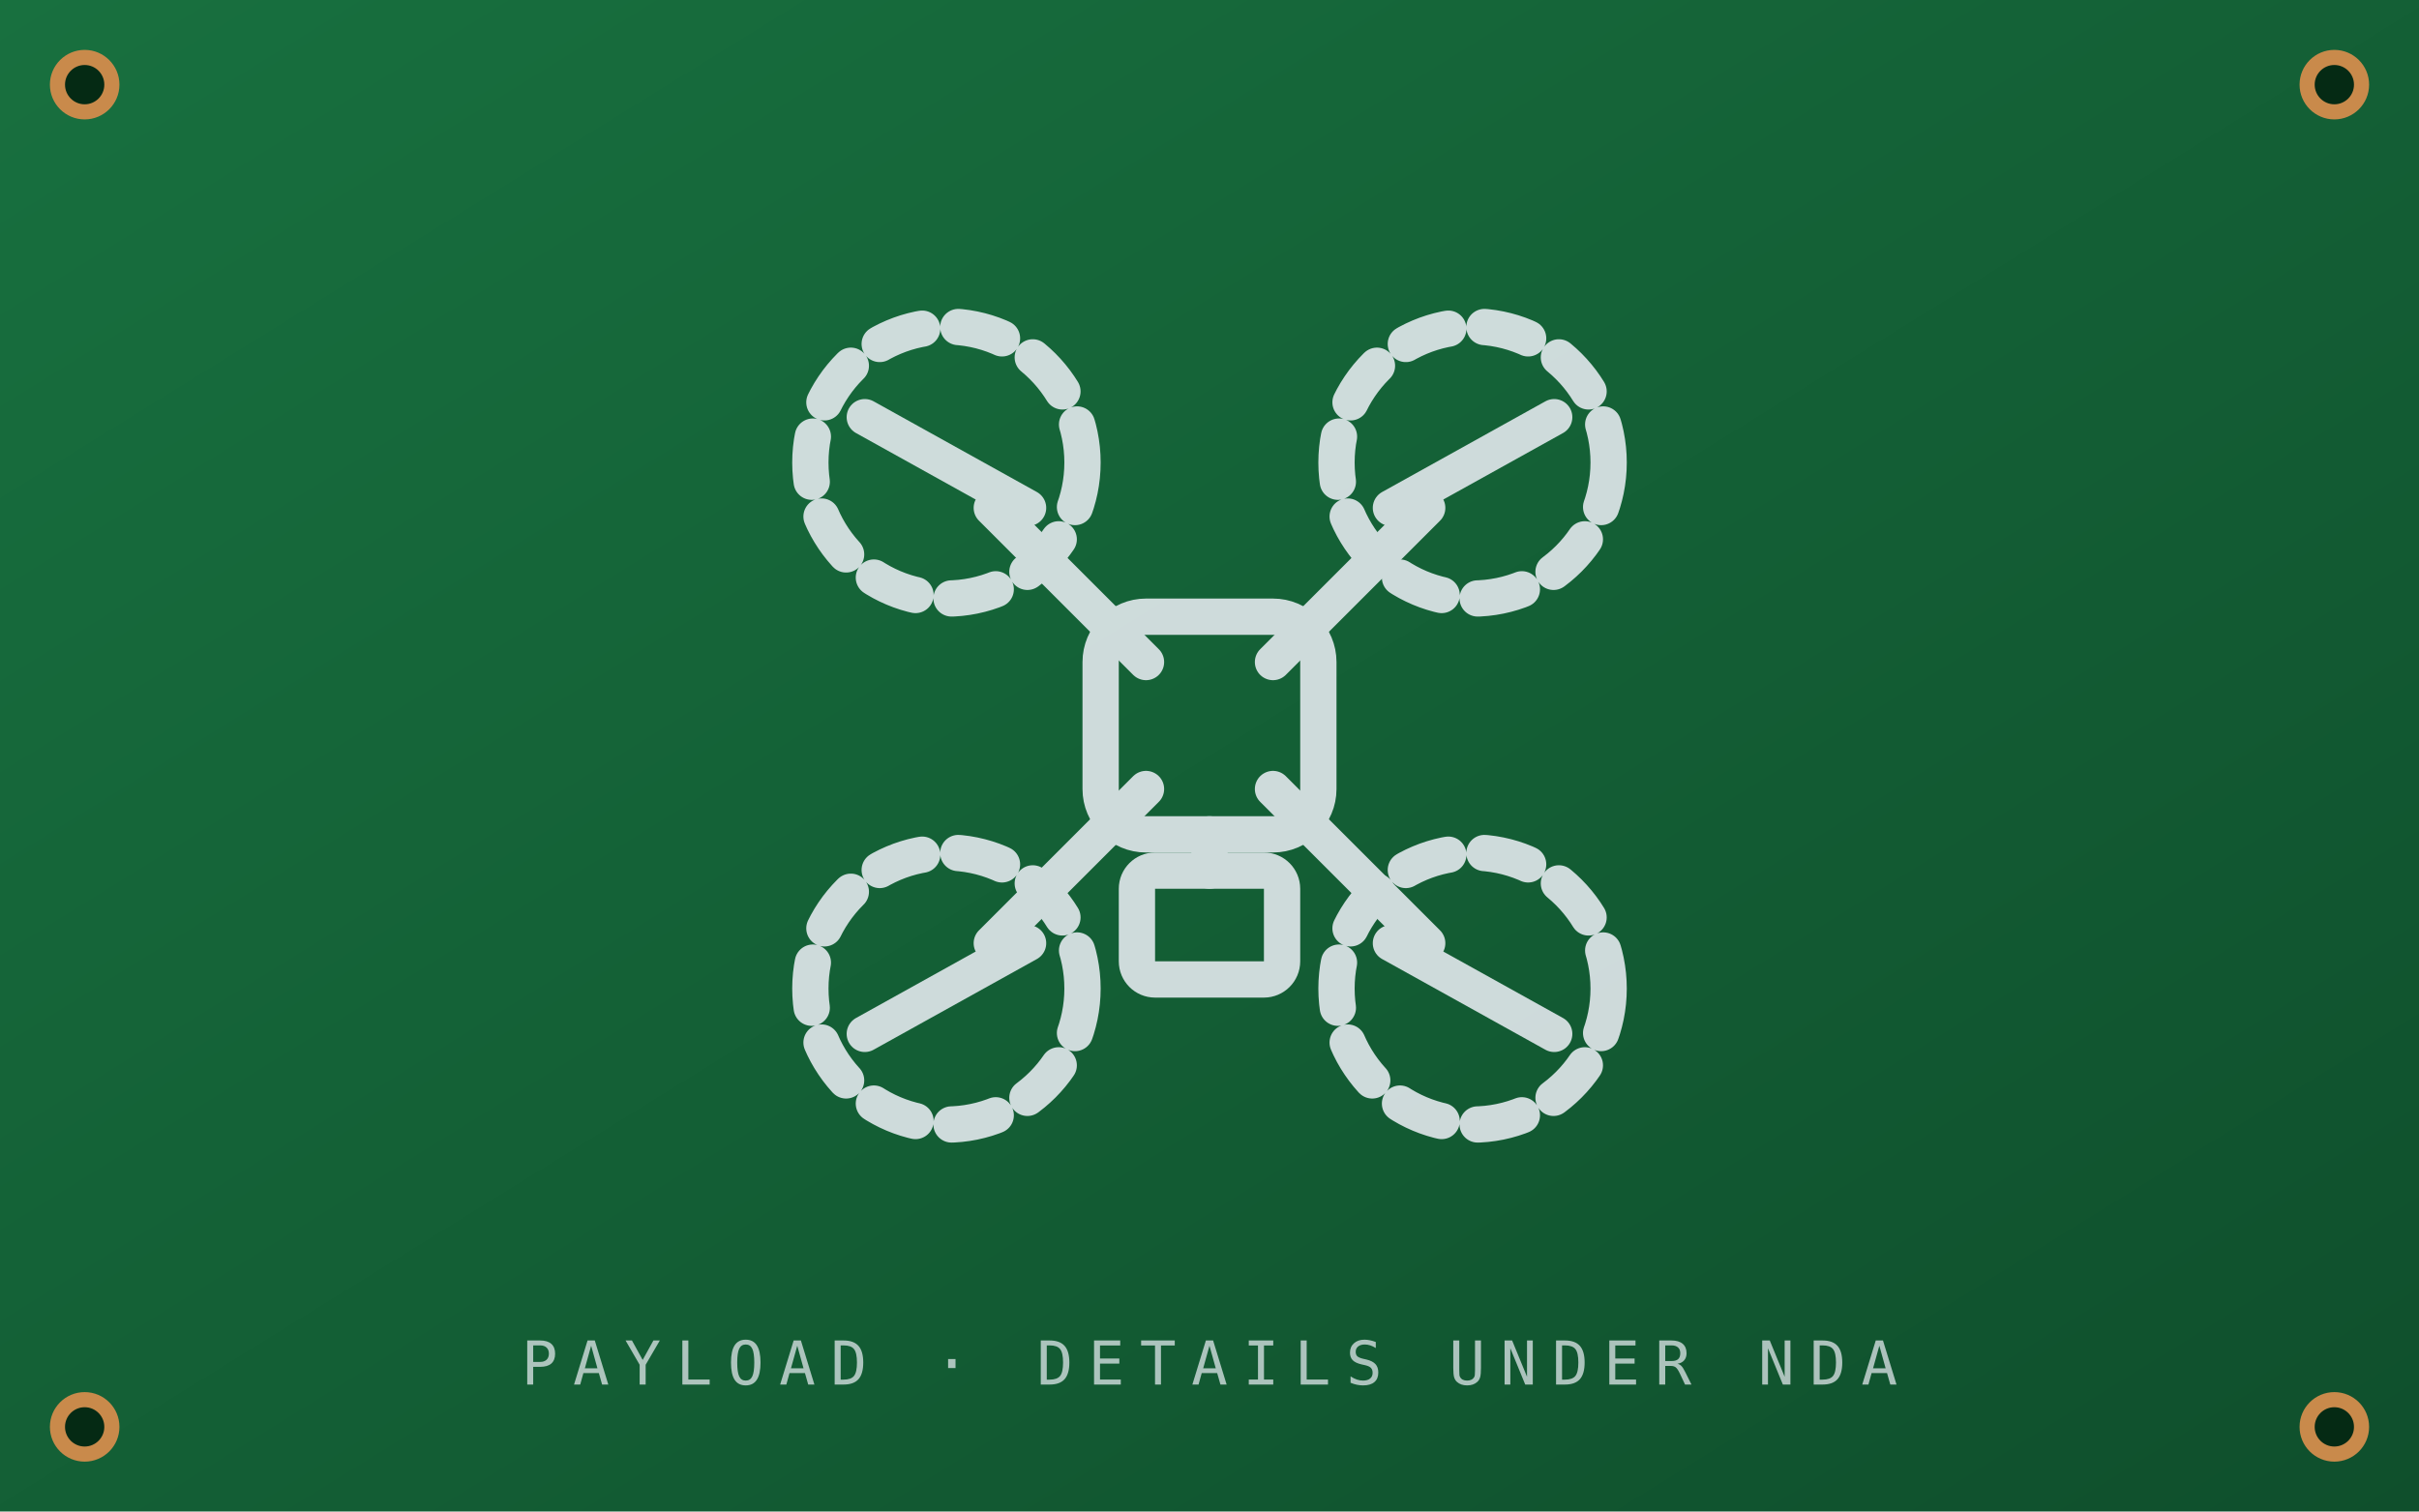
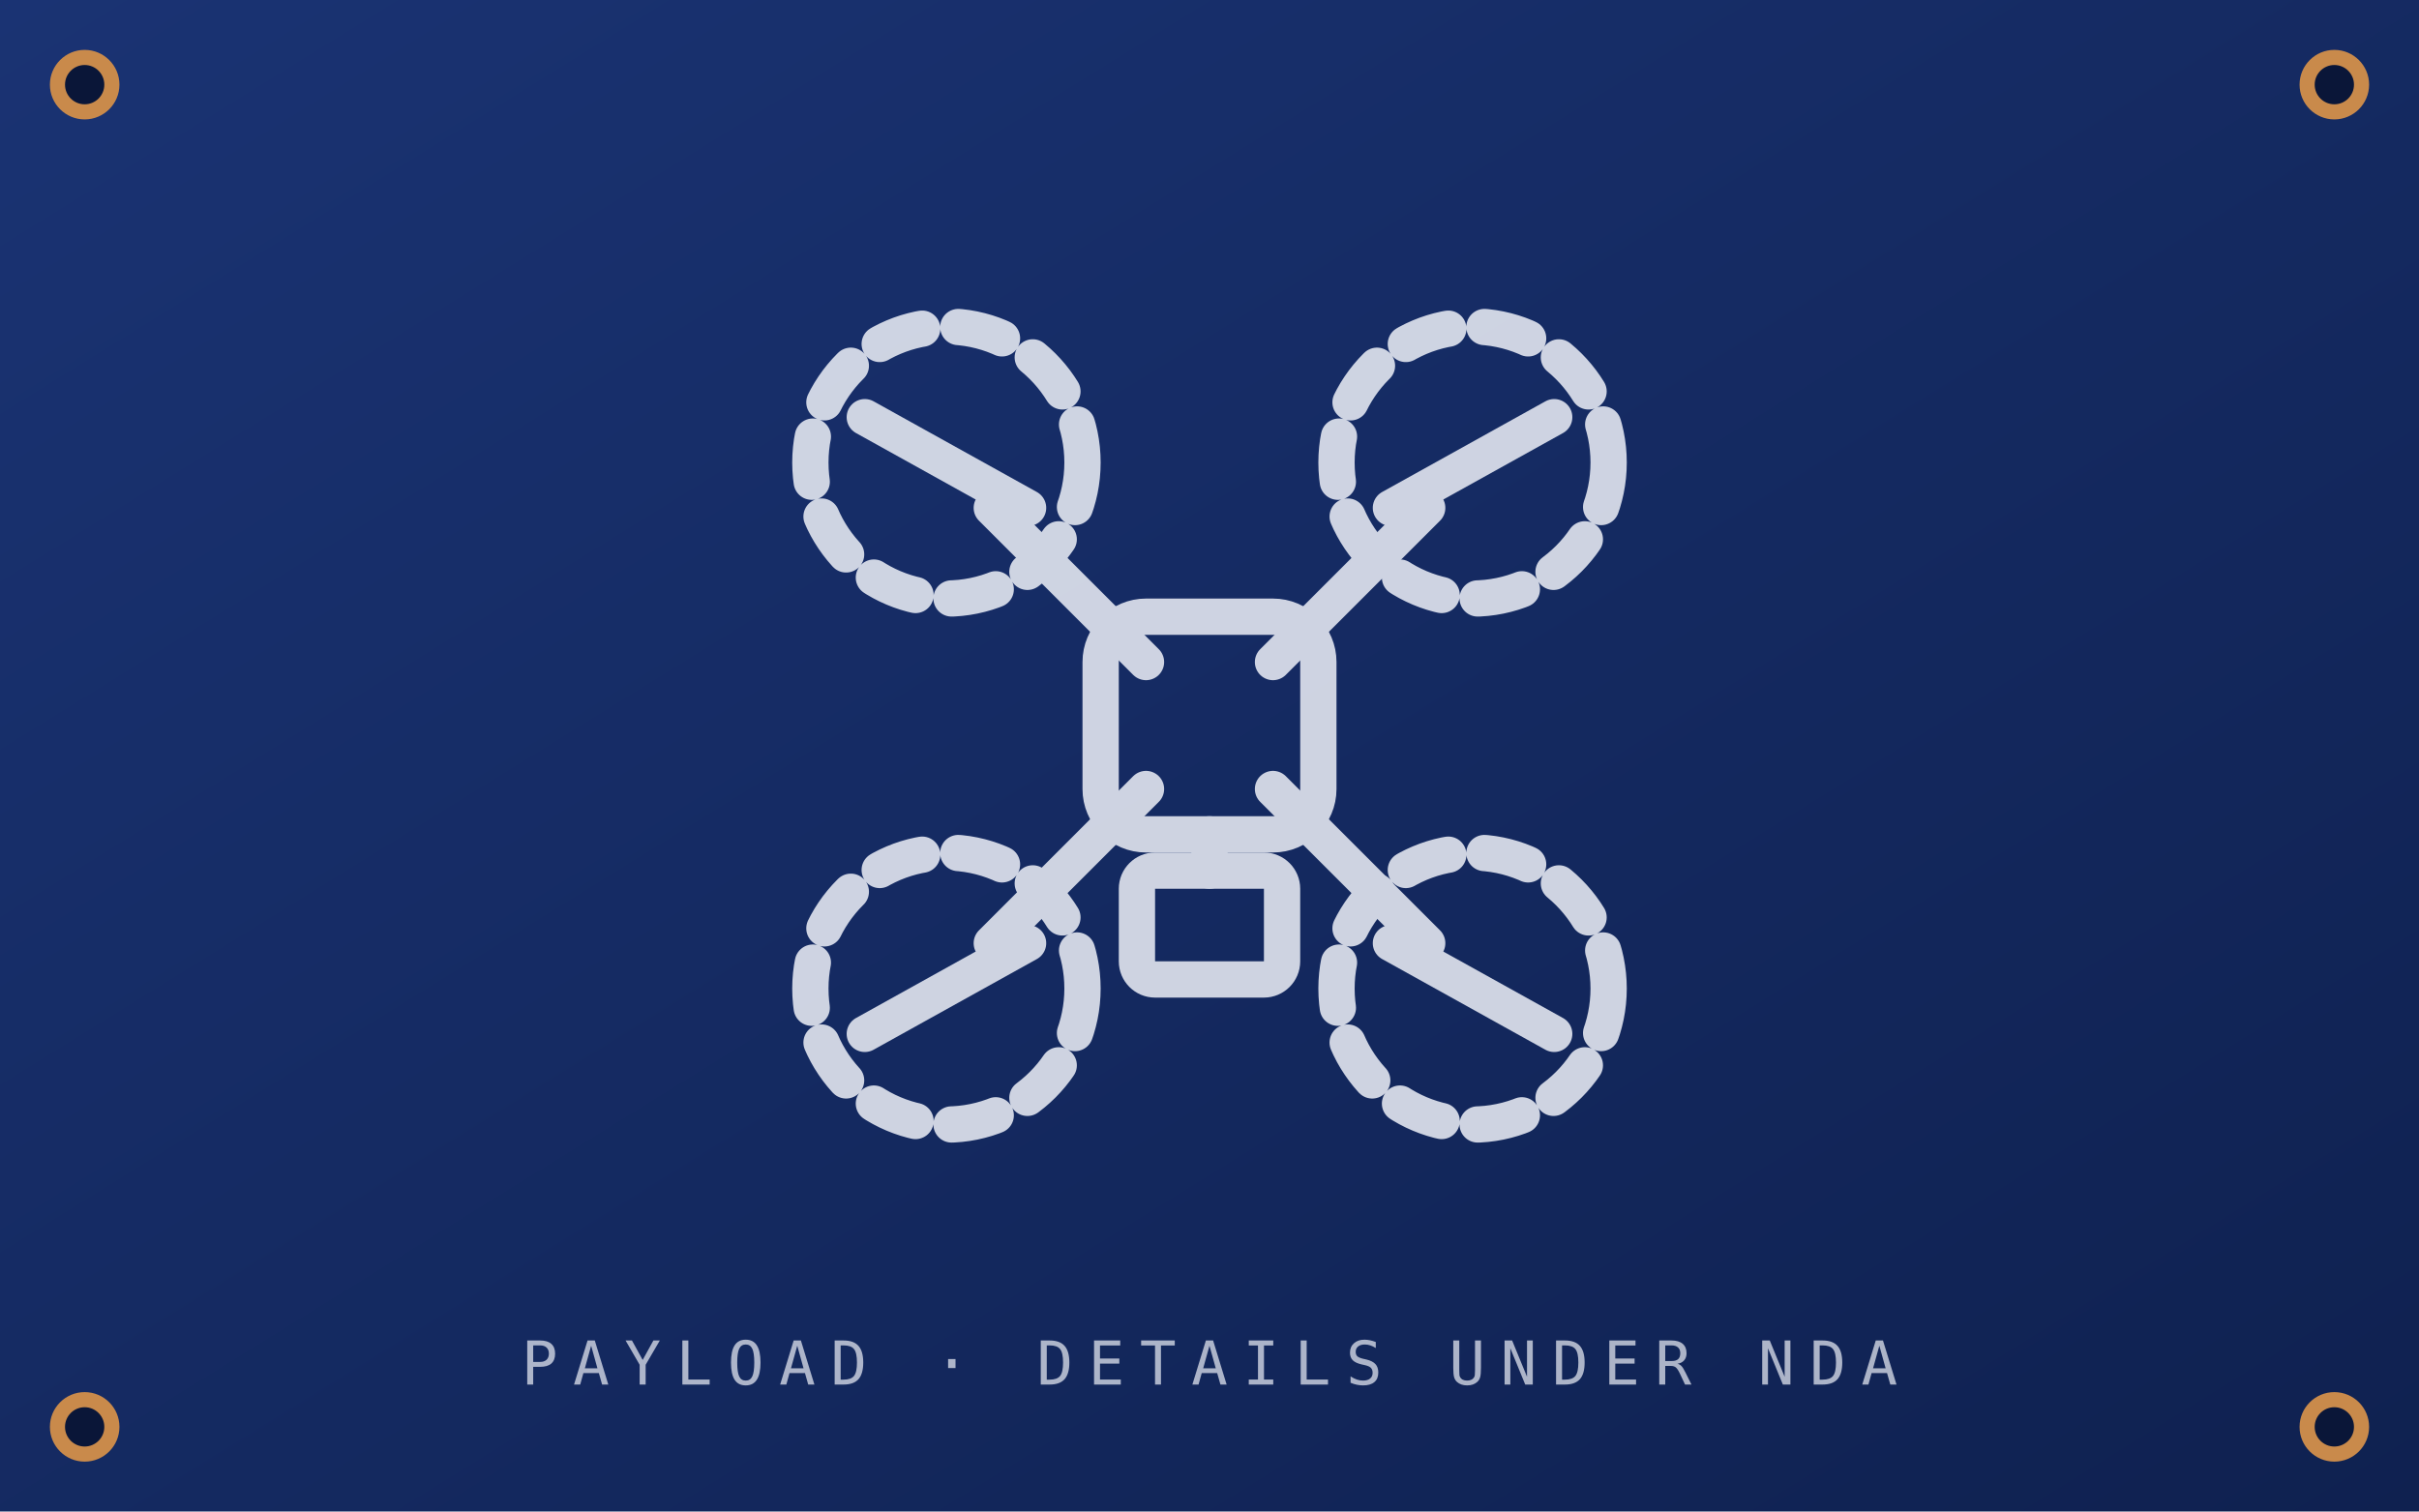
<svg xmlns="http://www.w3.org/2000/svg" viewBox="0 0 800 500">
  <defs>
    <linearGradient id="g" x1="0" y1="0" x2="1" y2="1">
-       <stop offset="0" stop-color="#18703f" />
-       <stop offset="1" stop-color="#0f4f2c" />
+       <stop offset="0" stop-color="#1a3373" />
+       <stop offset="1" stop-color="#0f2150" />
    </linearGradient>
  </defs>
  <rect width="800" height="500" fill="url(#g)" />
-   <g fill="#052a14" stroke="#c98a4b" stroke-width="5">
+   <g fill="#0a1638" stroke="#c98a4b" stroke-width="5">
    <circle cx="28" cy="28" r="9" />
    <circle cx="772" cy="28" r="9" />
    <circle cx="28" cy="472" r="9" />
    <circle cx="772" cy="472" r="9" />
  </g>
  <g fill="none" stroke="#eef1f8" stroke-width="4" stroke-linecap="round" stroke-linejoin="round" opacity="0.85" transform="translate(250 90) scale(3)">
    <path d="M43 43 26 26M57 43 74 26M43 57 26 74M57 57 74 74" />
    <rect x="38" y="38" width="24" height="24" rx="5" />
    <g stroke-dasharray="5 4">
      <circle cx="21" cy="21" r="15" />
      <circle cx="79" cy="21" r="15" />
      <circle cx="21" cy="79" r="15" />
      <circle cx="79" cy="79" r="15" />
    </g>
    <path d="M12 16l18 10M70 26l18-10M12 84l18-10M70 74l18 10" />
    <rect x="42" y="66" width="16" height="12" rx="2" />
    <path d="M50 62v4" />
  </g>
  <text x="400" y="458" text-anchor="middle" font-family="monospace" font-size="20" letter-spacing="5" fill="#eef1f8" opacity="0.7">PAYLOAD · DETAILS UNDER NDA</text>
</svg>
